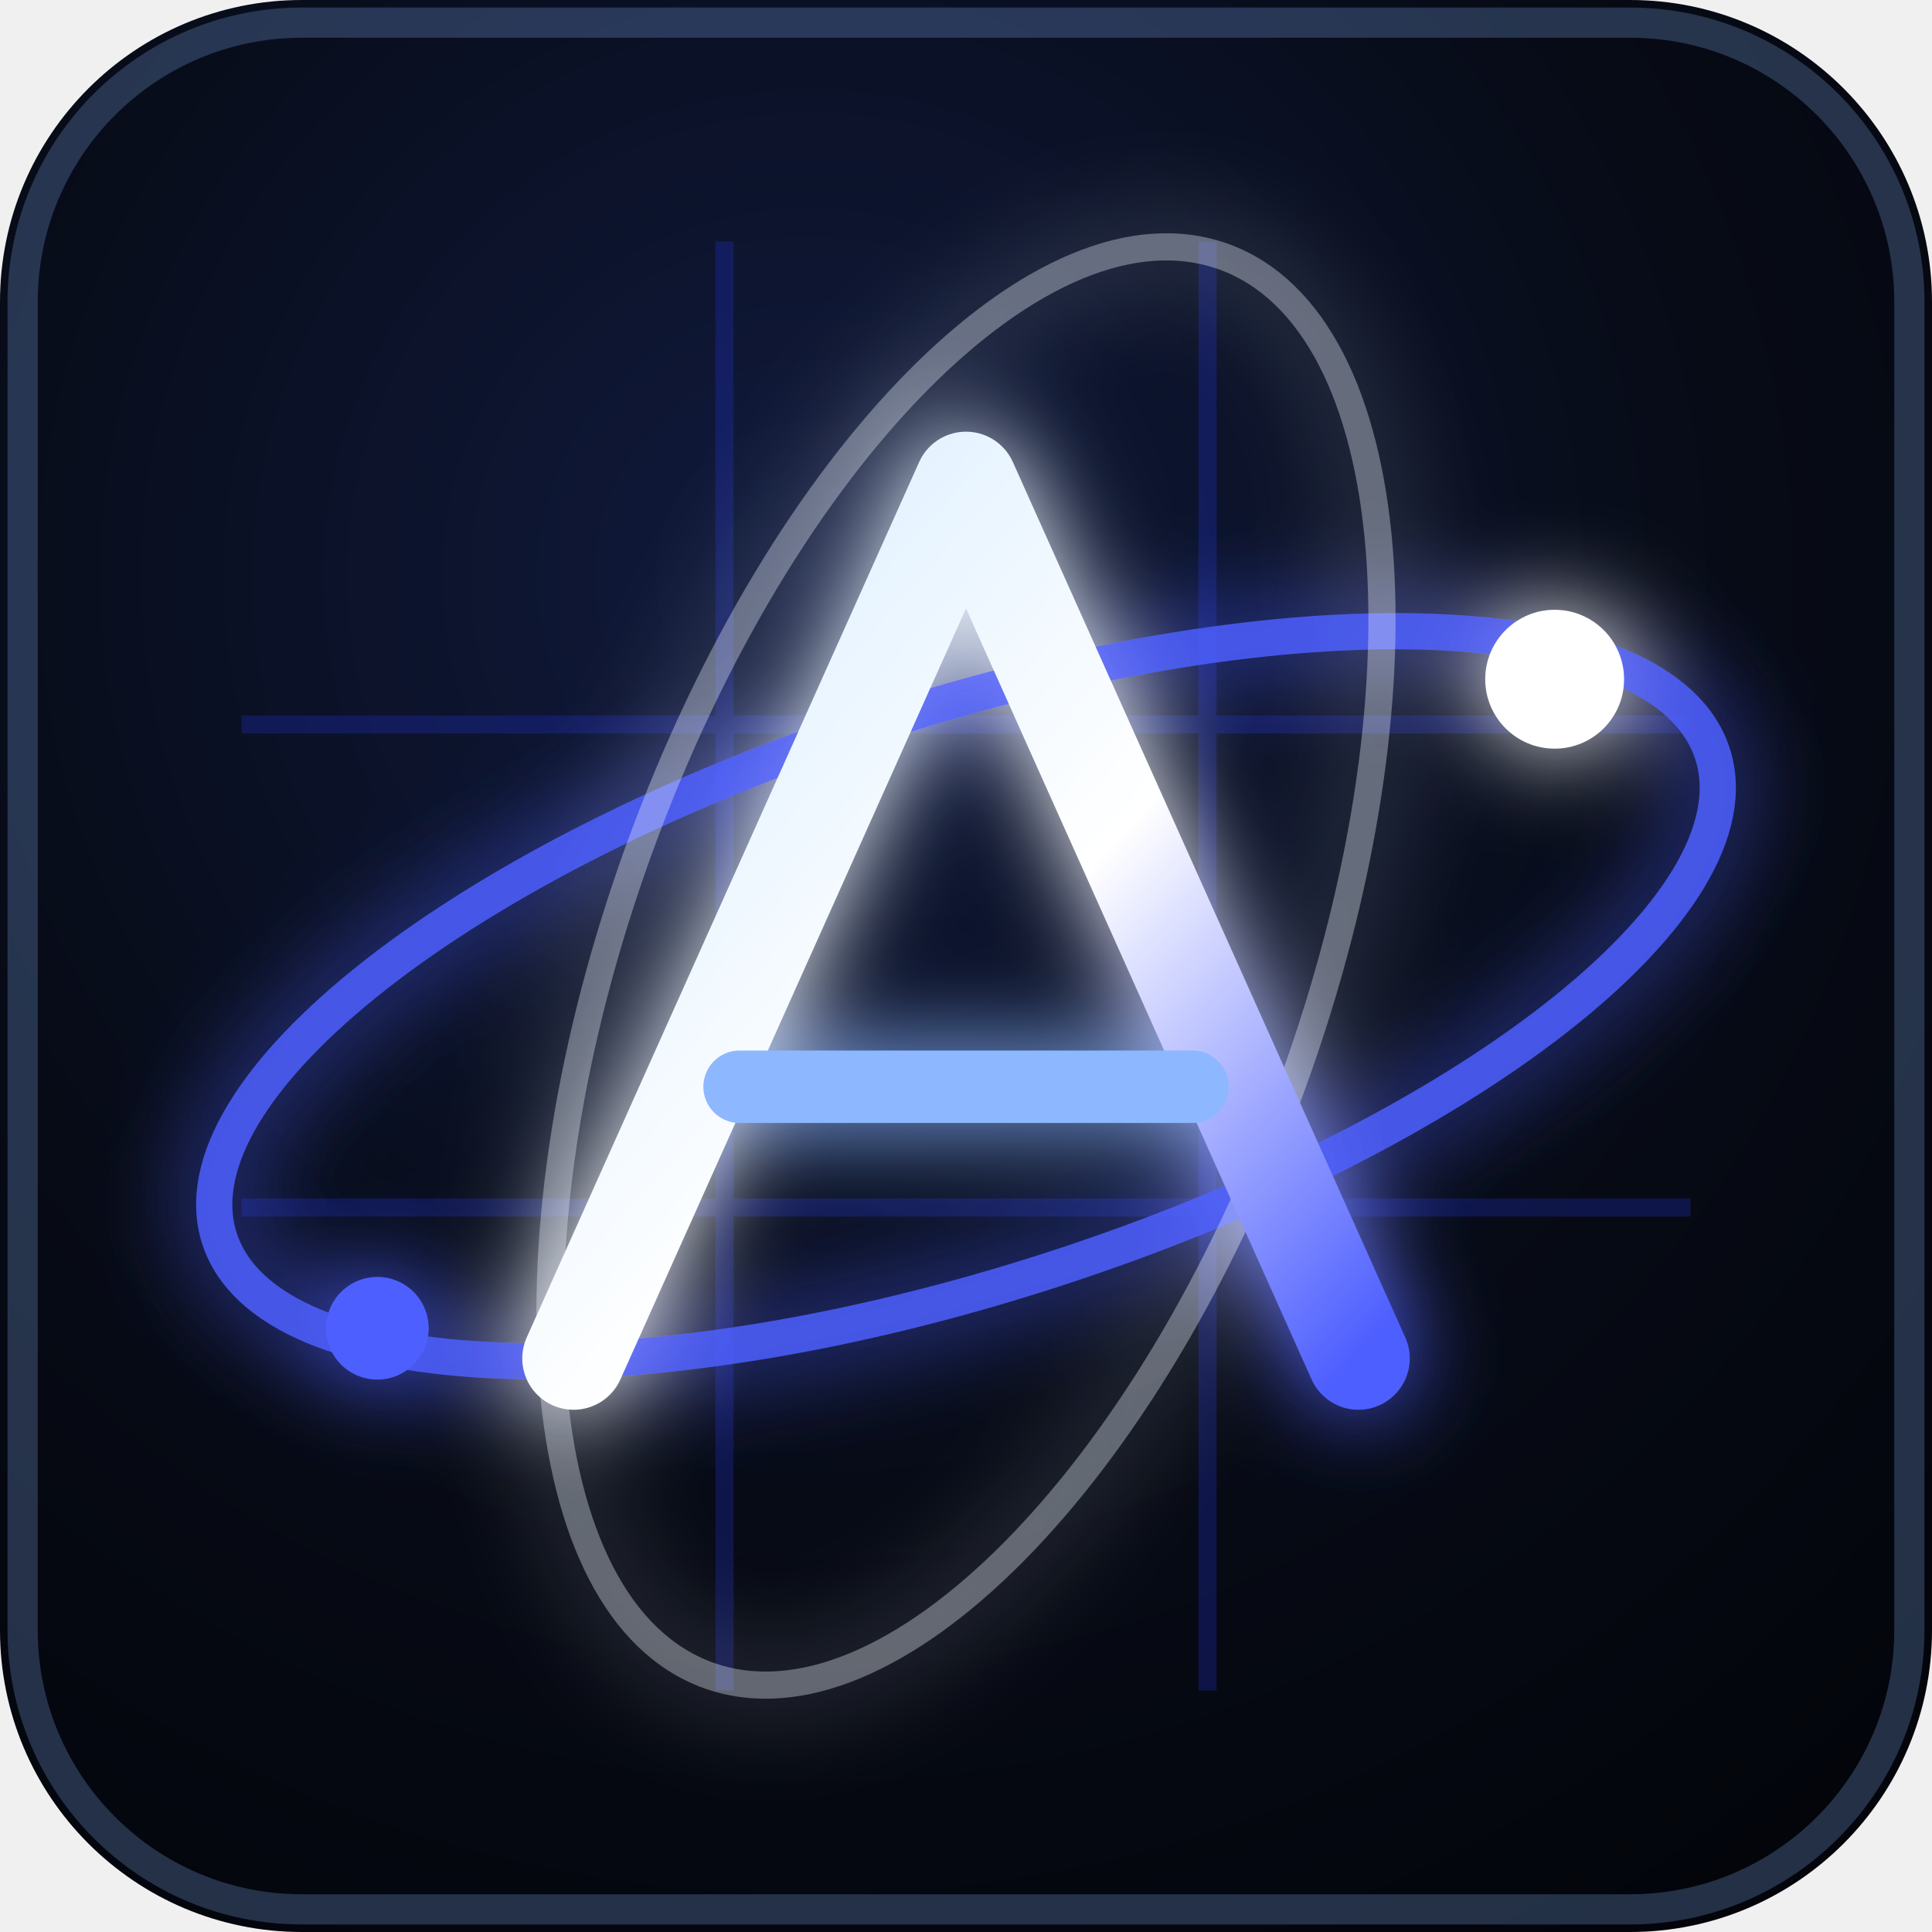
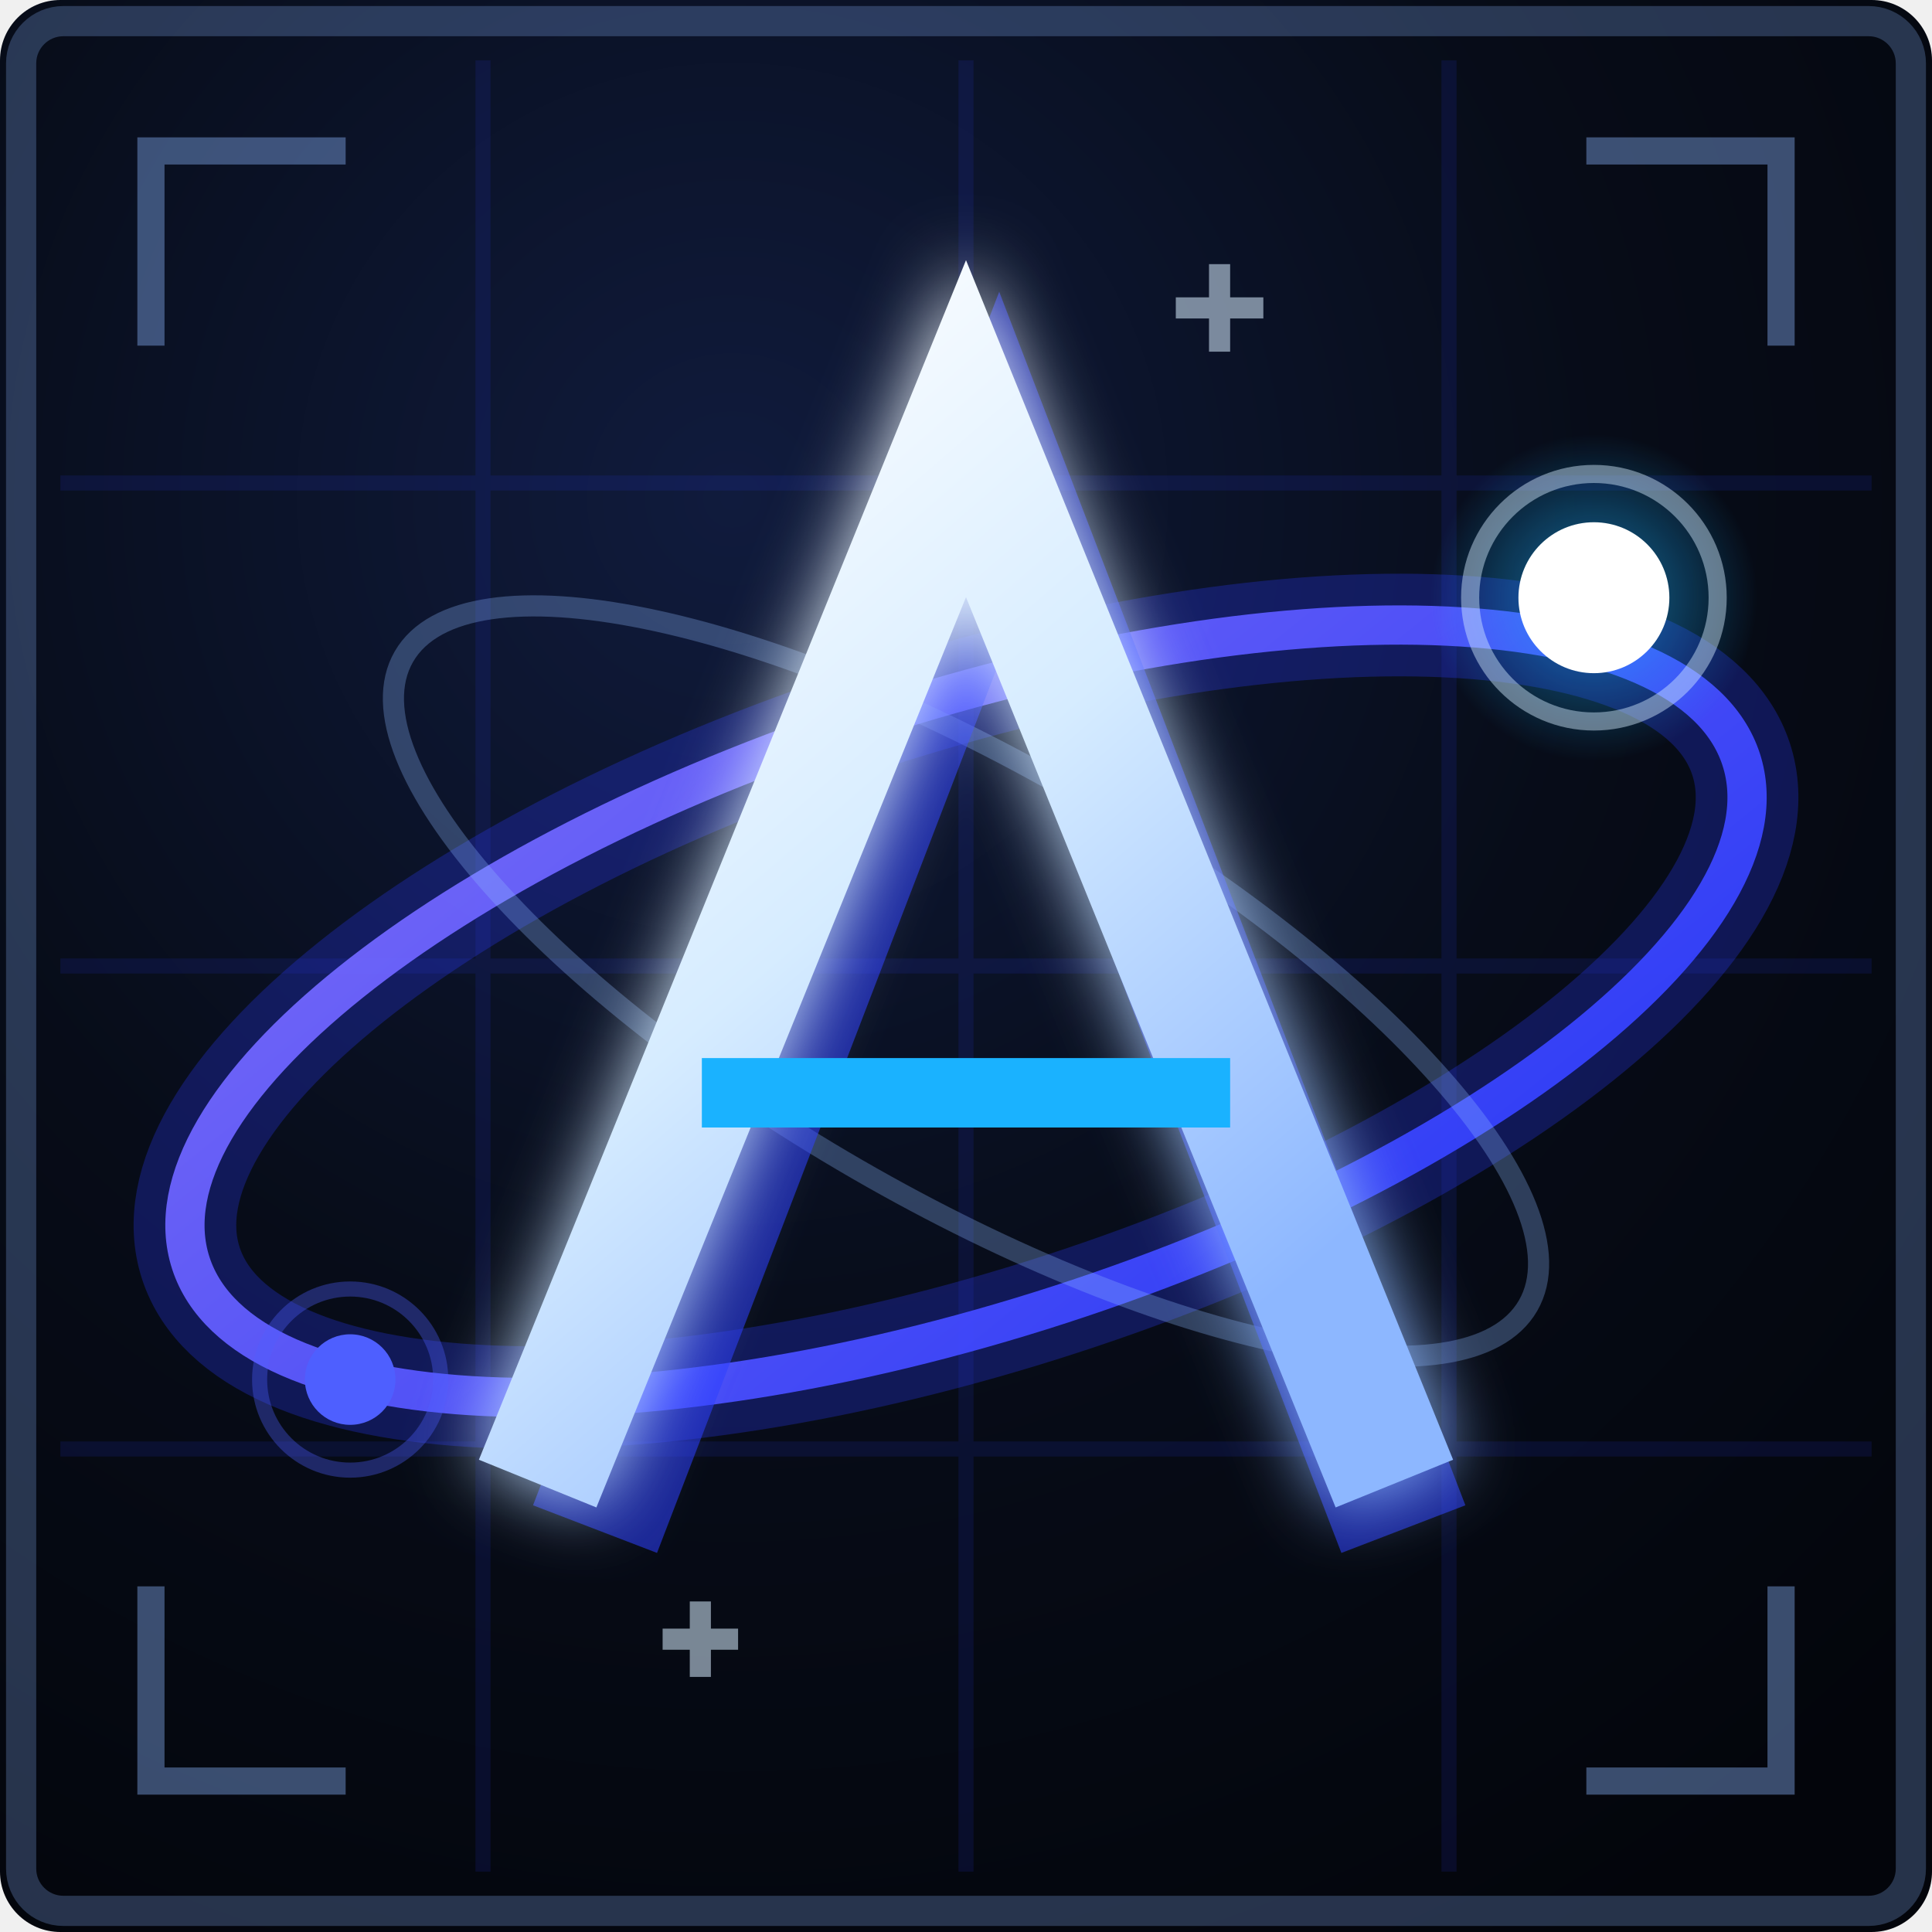
<svg xmlns="http://www.w3.org/2000/svg" viewBox="0 0 64 64" role="img" aria-label="Apsis">
  <defs>
-     <radialGradient id="icon-bg" cx="42%" cy="30%" r="82%">
-       <stop offset="0" stop-color="#101a3d" />
-       <stop offset="0.58" stop-color="#070b16" />
+     <radialGradient id="tile" cx="38%" cy="26%" r="86%">
+       <stop offset="0" stop-color="#101b3d" />
+       <stop offset="0.52" stop-color="#070c18" />
      <stop offset="1" stop-color="#03050b" />
    </radialGradient>
-     <linearGradient id="icon-line" x1="0" y1="0" x2="1" y2="1">
-       <stop offset="0" stop-color="#d6ecff" />
-       <stop offset="0.55" stop-color="#ffffff" />
-       <stop offset="1" stop-color="#4e5fff" />
+     <linearGradient id="ice" x1="0" y1="0" x2="0.7" y2="1">
+       <stop offset="0" stop-color="#ffffff" />
+       <stop offset="0.48" stop-color="#d6ecff" />
+       <stop offset="1" stop-color="#8db7ff" />
    </linearGradient>
-     <filter id="icon-glow" x="-60%" y="-60%" width="220%" height="220%">
-       <feGaussianBlur stdDeviation="1.6" result="blur" />
+     <linearGradient id="cobalt" x1="0" y1="0" x2="1" y2="1">
+       <stop offset="0" stop-color="#7a6cff" />
+       <stop offset="1" stop-color="#2b3cff" />
+     </linearGradient>
+     <radialGradient id="halo" cx="50%" cy="50%" r="50%">
+       <stop offset="0" stop-color="#d6ecff" stop-opacity=".75" />
+       <stop offset="0.4" stop-color="#1ab2ff" stop-opacity=".35" />
+       <stop offset="1" stop-color="#1ab2ff" stop-opacity="0" />
+     </radialGradient>
+     <filter id="soft" x="-70%" y="-70%" width="240%" height="240%">
+       <feGaussianBlur stdDeviation="1.2" result="b" />
      <feMerge>
-         <feMergeNode in="blur" />
+         <feMergeNode in="b" />
        <feMergeNode in="SourceGraphic" />
      </feMerge>
    </filter>
  </defs>
-   <rect width="64" height="64" rx="10" fill="url(#icon-bg)" />
-   <rect x="0.75" y="0.75" width="62.5" height="62.5" rx="9.25" fill="none" stroke="#8db7ff" stroke-opacity=".24" />
-   <g stroke="#2b3cff" stroke-opacity=".22" stroke-width=".6">
-     <path d="M8 24h48M8 40h48M24 8v48M40 8v48" />
+   <rect width="64" height="64" rx="2" fill="url(#tile)" />
+   <rect x="0.7" y="0.7" width="62.6" height="62.6" rx="1.4" fill="none" stroke="#8db7ff" stroke-opacity=".26" />
+   <g stroke="#2b3cff" stroke-opacity=".12" stroke-width=".5">
+     <path d="M16 2v60M32 2v60M48 2v60M2 16h60M2 32h60M2 48h60" />
  </g>
-   <g filter="url(#icon-glow)" fill="none" stroke="url(#icon-line)" stroke-linecap="round" stroke-linejoin="round">
-     <ellipse cx="32" cy="33" rx="26" ry="9.5" transform="rotate(-18 32 33)" stroke="#4e5fff" stroke-opacity=".85" stroke-width="1.2" />
-     <ellipse cx="32" cy="32" rx="11.5" ry="25" transform="rotate(20 32 32)" stroke="#eef4ff" stroke-opacity=".35" stroke-width=".9" />
-     <path d="M19 45 L32 16 L45 45" stroke-width="3.4" />
-     <path d="M24.5 36 H39.5" stroke="#8db7ff" stroke-width="2.4" />
-     <circle cx="51.5" cy="22.5" r="2.3" fill="#ffffff" stroke="none" />
-     <circle cx="12.5" cy="44" r="1.7" fill="#4e5fff" stroke="none" />
+   <g fill="none" stroke="#8db7ff" stroke-opacity=".4" stroke-width=".9" stroke-linecap="square">
+     <path d="M5 11V5h6" />
+     <path d="M53 5h6v6" />
+     <path d="M59 53v6h-6" />
+     <path d="M11 59H5v-6" />
+   </g>
+   <ellipse cx="32" cy="33.5" rx="27" ry="10.2" transform="rotate(-18 32 33.5)" fill="none" stroke="#2b3cff" stroke-opacity=".28" stroke-width="3.4" />
+   <ellipse cx="32" cy="33.5" rx="27" ry="10.2" transform="rotate(-18 32 33.5)" fill="none" stroke="url(#cobalt)" stroke-opacity=".95" stroke-width="1.3" />
+   <ellipse cx="32" cy="32.5" rx="21.5" ry="7.2" transform="rotate(30 32 32.5)" fill="none" stroke="#8db7ff" stroke-opacity=".3" stroke-width=".7" />
+   <g stroke-linecap="square" stroke-linejoin="miter">
+     <path d="M19.4 47.6 L32 14.8 L44.6 47.6" fill="none" stroke="#2b3cff" stroke-opacity=".55" stroke-width="4.4" transform="translate(1.1 1)" />
+     <path d="M18.6 47.2 L32 14.2 L45.4 47.2" fill="none" stroke="url(#ice)" stroke-width="4.2" filter="url(#soft)" />
+     <path d="M24.4 36.2 H39.6" fill="none" stroke="#1ab2ff" stroke-width="2.3" />
+   </g>
+   <circle cx="52.8" cy="19.8" r="5.4" fill="url(#halo)" />
+   <circle cx="52.8" cy="19.8" r="2.5" fill="#ffffff" />
+   <circle cx="52.8" cy="19.8" r="4.1" fill="none" stroke="#d6ecff" stroke-opacity=".45" stroke-width=".6" />
+   <circle cx="11.6" cy="45.7" r="1.5" fill="#4e5fff" />
+   <circle cx="11.6" cy="45.7" r="3" fill="none" stroke="#4e5fff" stroke-opacity=".35" stroke-width=".5" />
+   <g stroke="#d6ecff" stroke-opacity=".55" stroke-width=".7" stroke-linecap="square">
+     <path d="M40.4 9.1v2.2M39.3 10.2h2.2" />
+     <path d="M23.2 53.4v1.8M22.3 54.3h1.8" />
  </g>
</svg>
